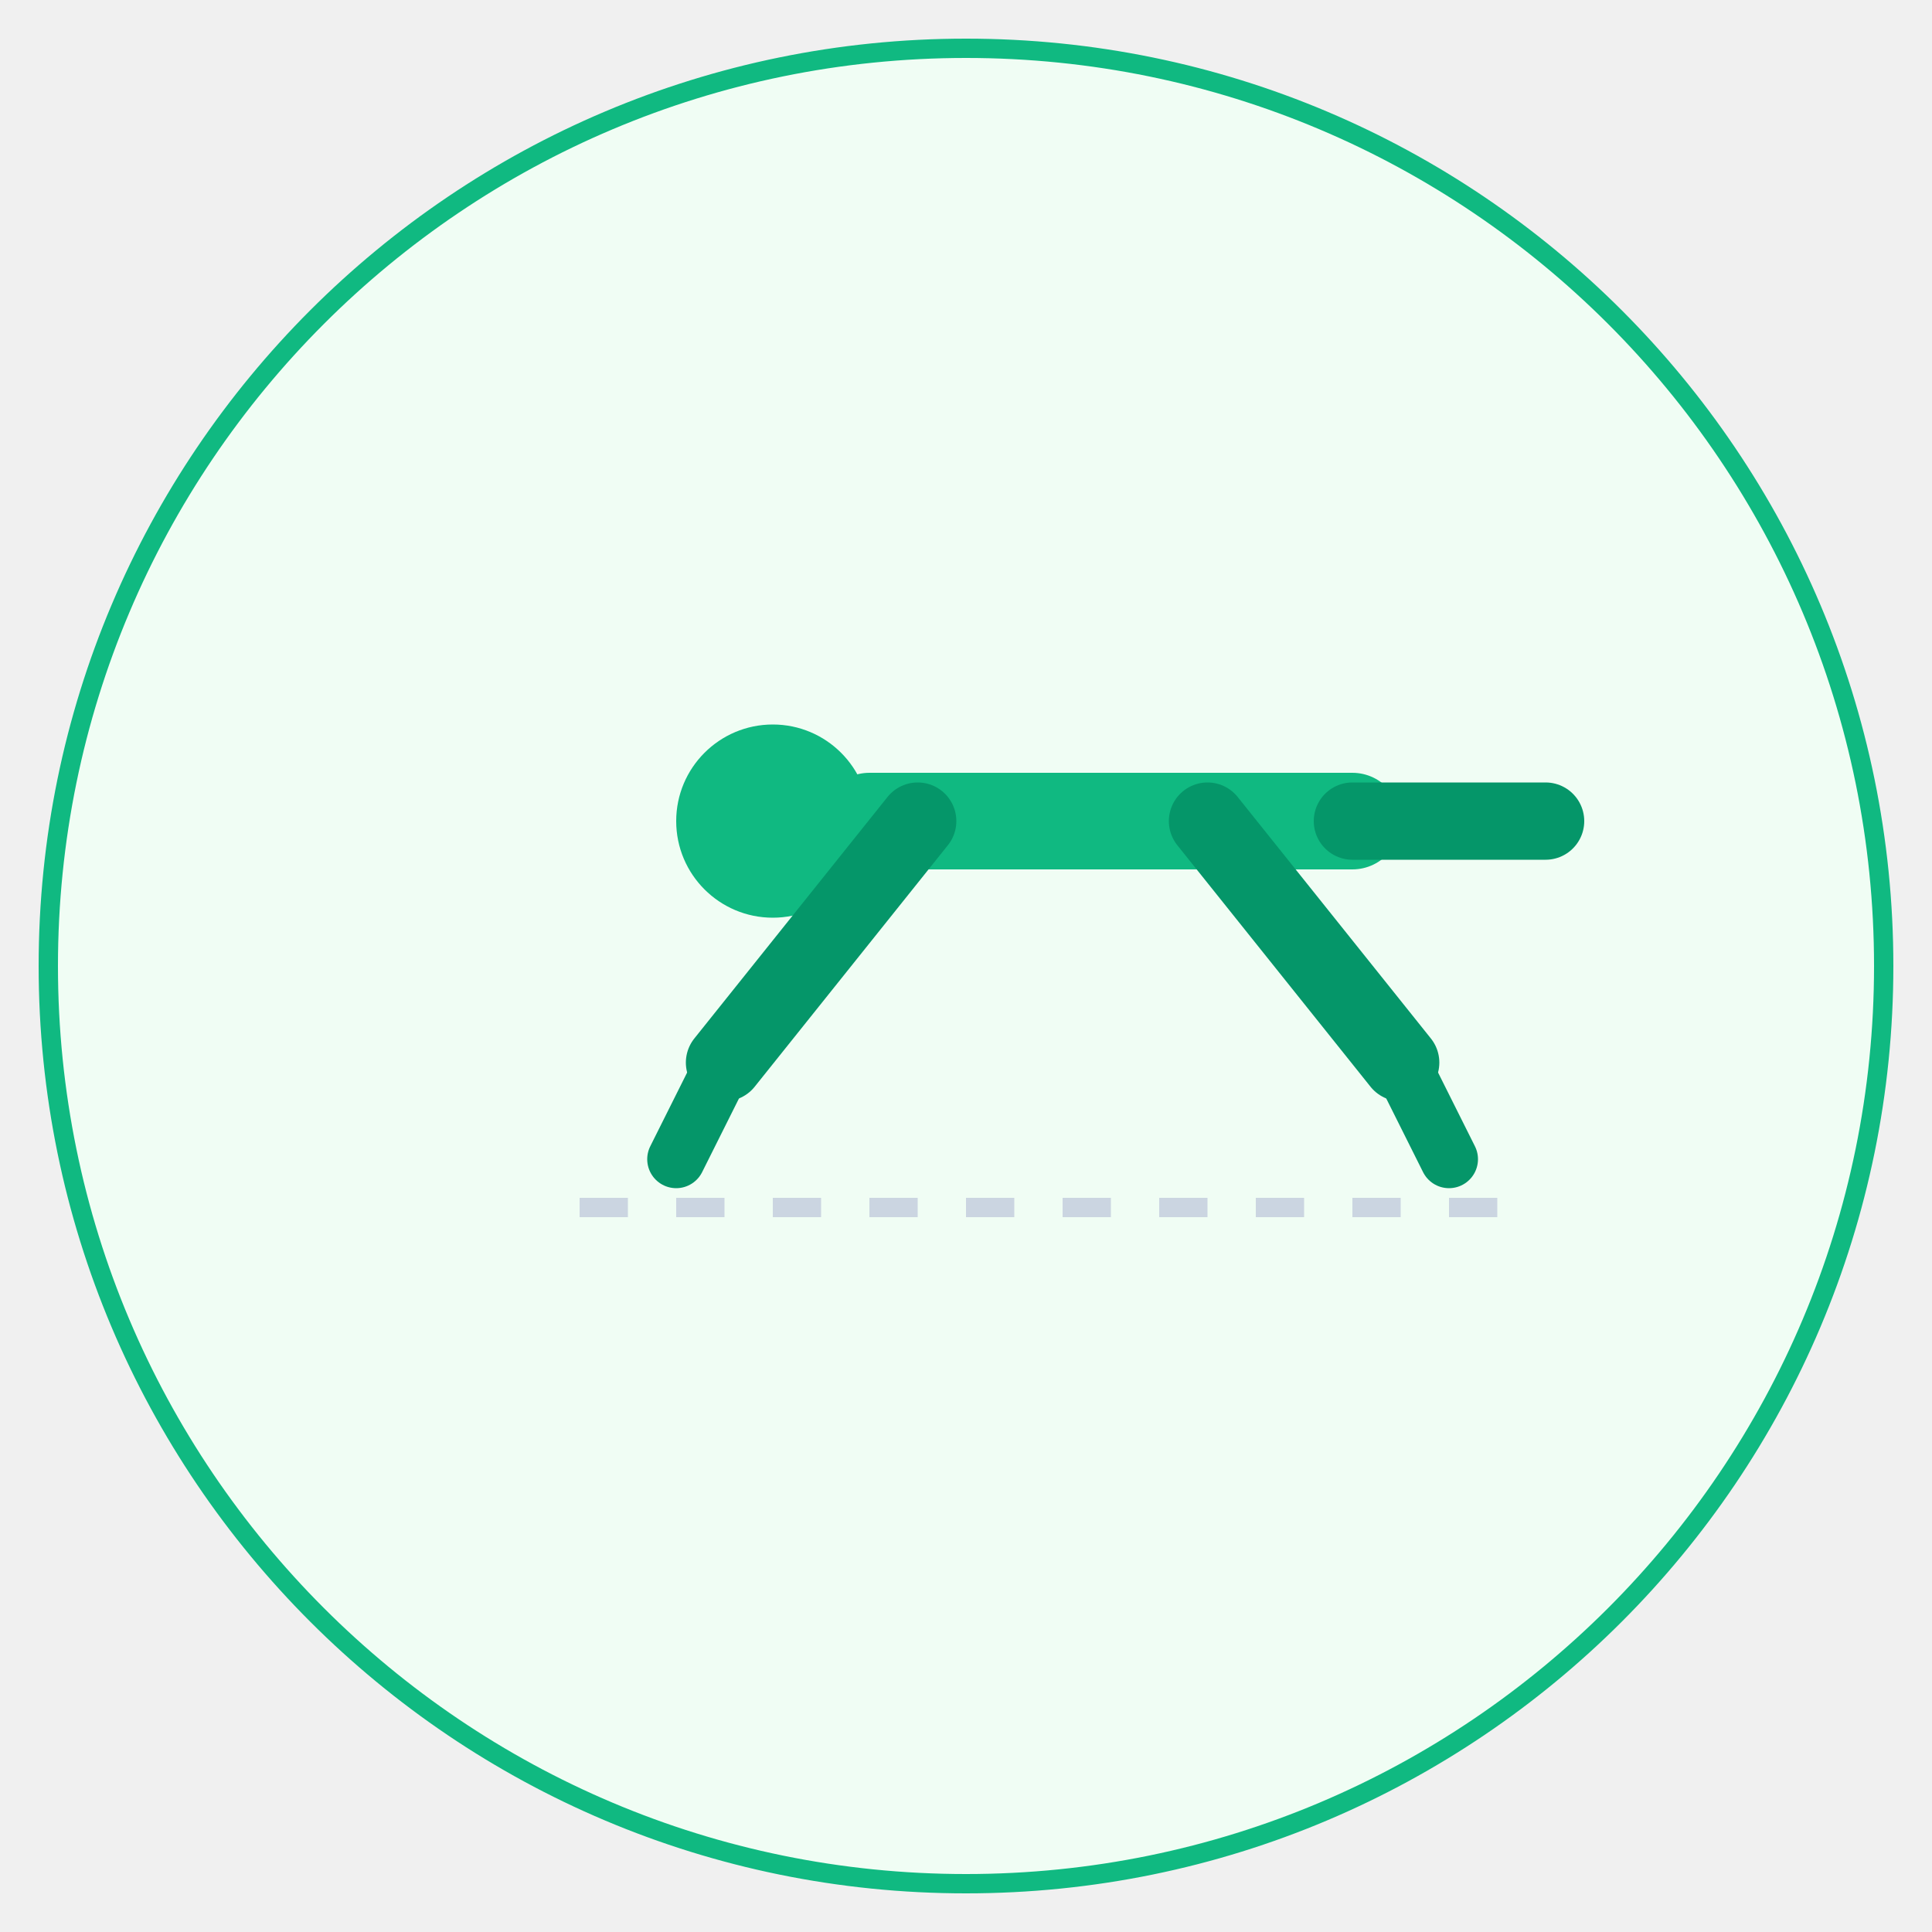
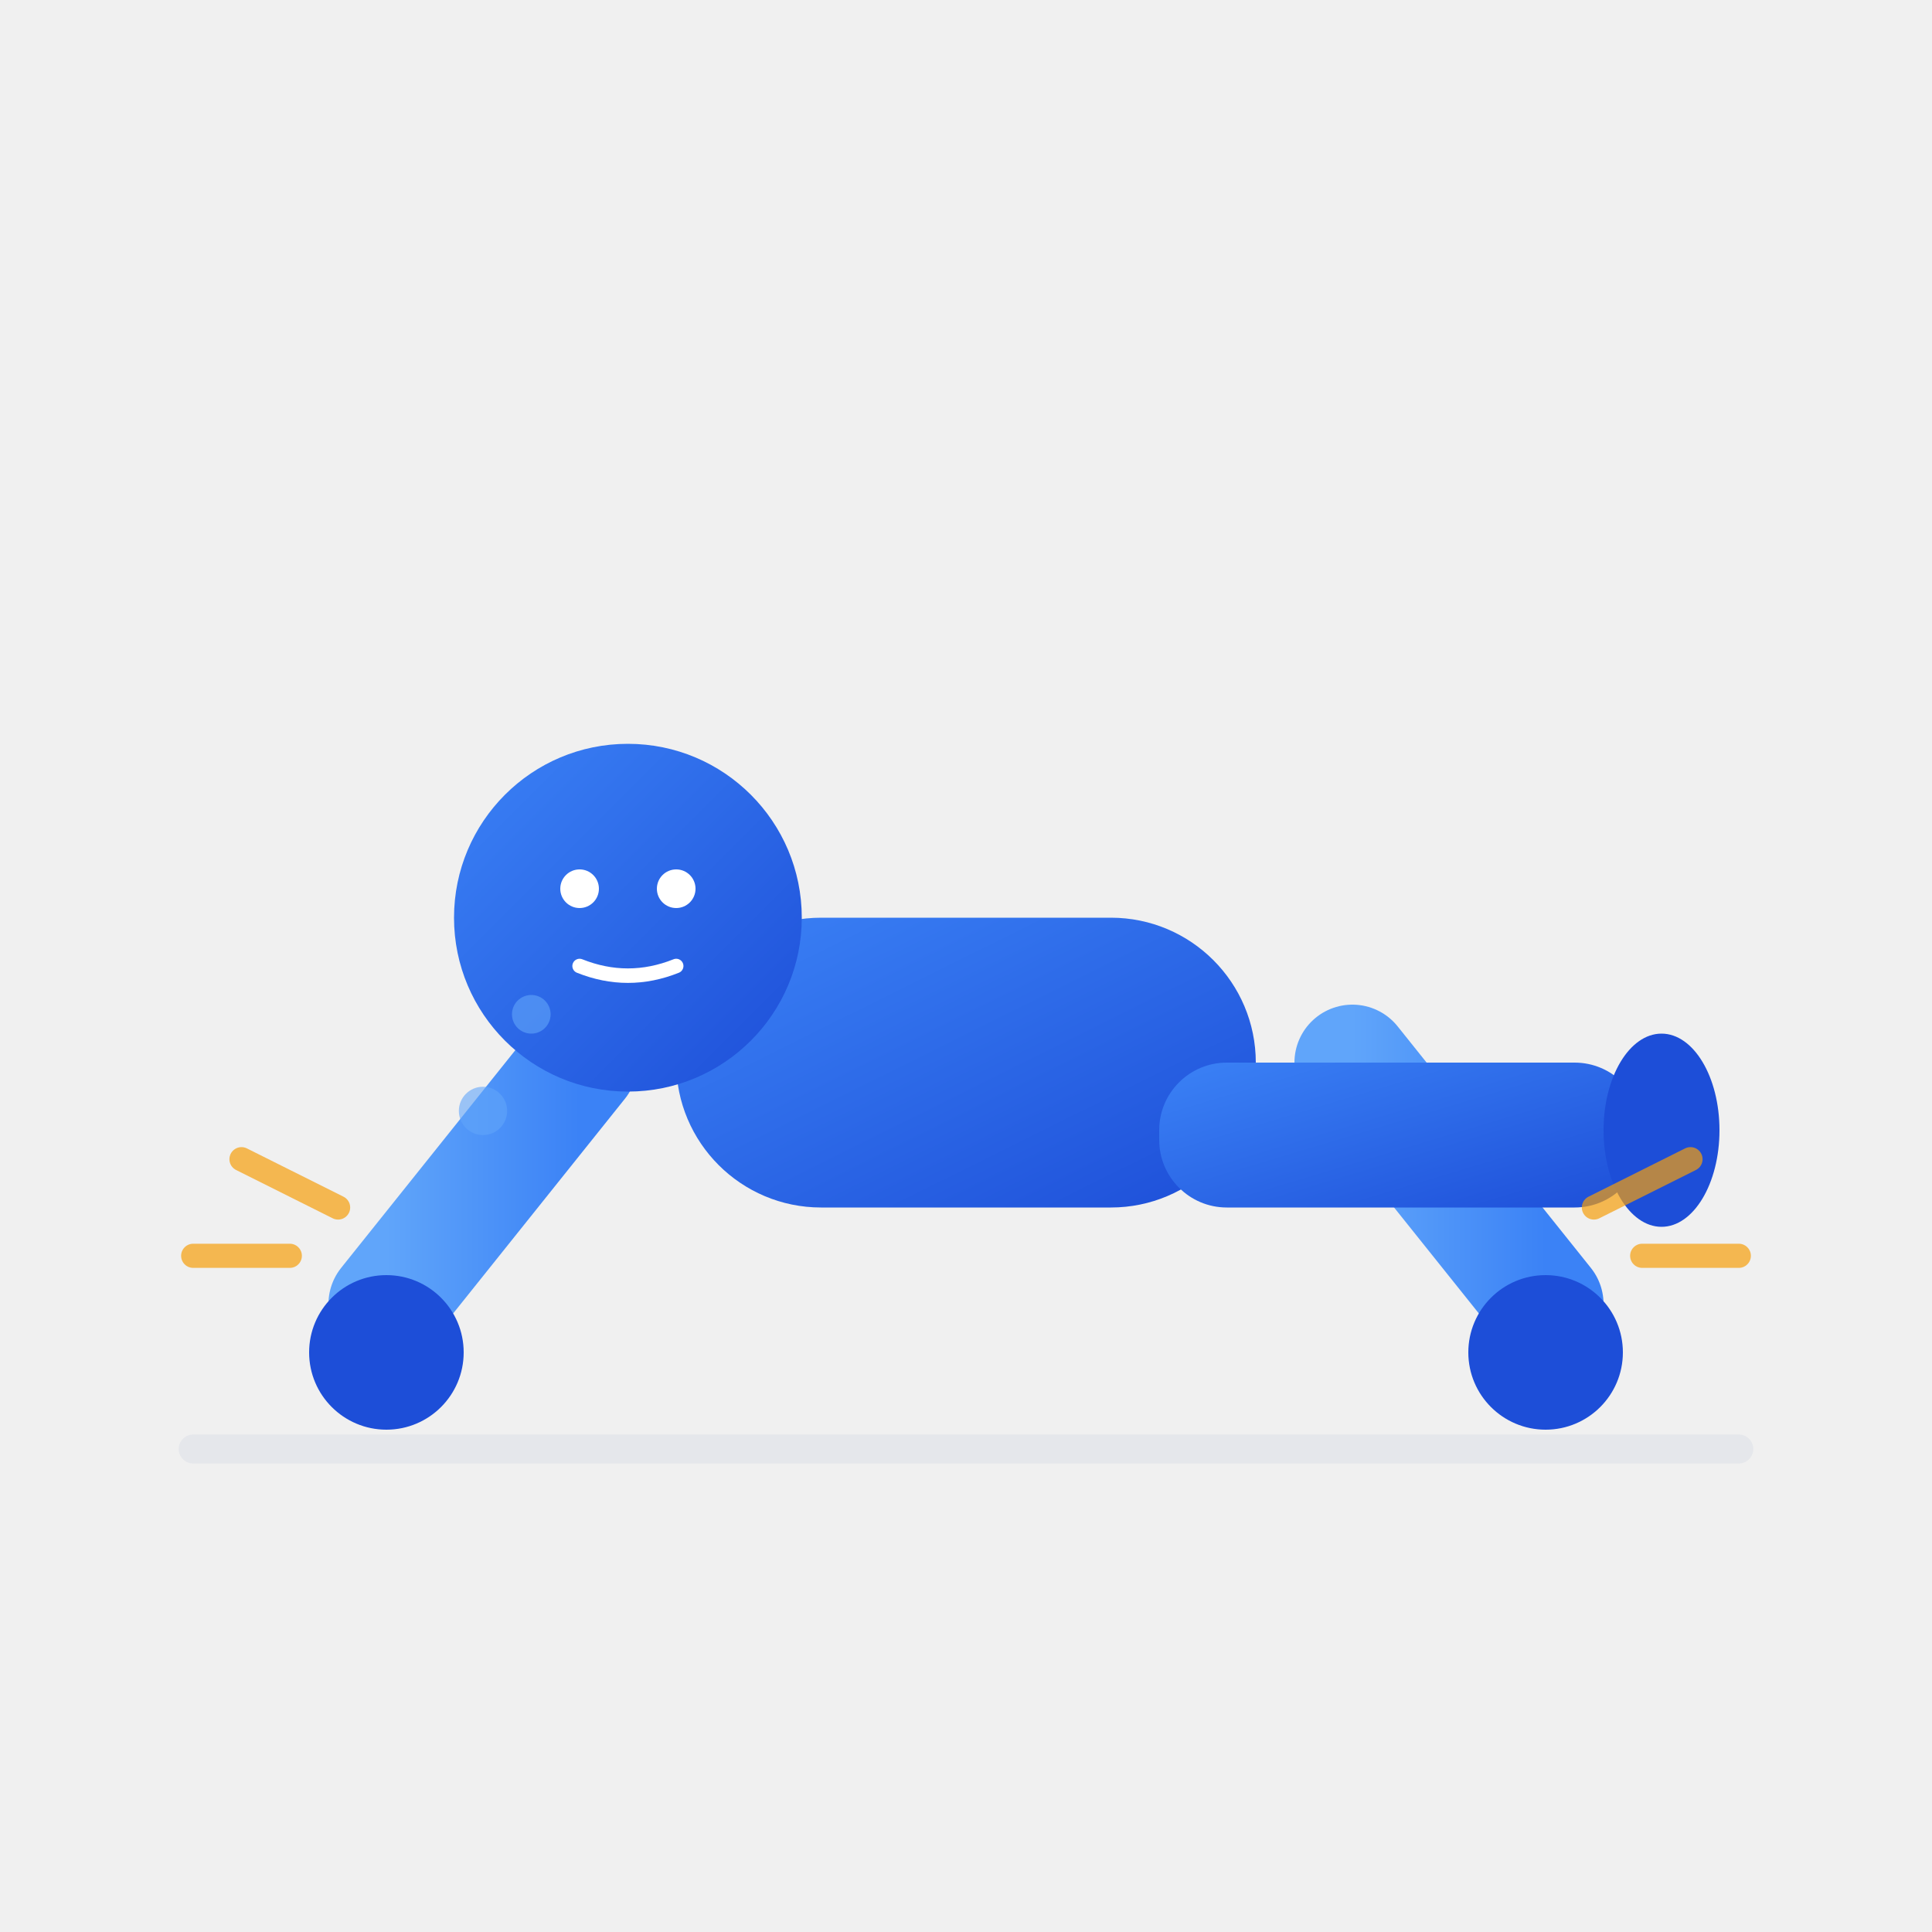
- <svg xmlns="http://www.w3.org/2000/svg" viewBox="0 0 200 200" fill="none">
-   <circle cx="100" cy="100" r="95" fill="#f0fdf4" stroke="#10b981" stroke-width="2" />
-   <circle cx="80" cy="85" r="10" fill="#10b981" />
-   <path d="M 90 85 L 140 85" stroke="#10b981" stroke-width="10" stroke-linecap="round" />
-   <path d="M 95 85 L 75 110" stroke="#059669" stroke-width="8" stroke-linecap="round" />
-   <path d="M 75 110 L 70 120" stroke="#059669" stroke-width="6" stroke-linecap="round" />
-   <path d="M 125 85 L 145 110" stroke="#059669" stroke-width="8" stroke-linecap="round" />
-   <path d="M 145 110 L 150 120" stroke="#059669" stroke-width="6" stroke-linecap="round" />
-   <path d="M 140 85 L 160 85" stroke="#059669" stroke-width="8" stroke-linecap="round" />
-   <line x1="60" y1="125" x2="160" y2="125" stroke="#cbd5e1" stroke-width="2" stroke-dasharray="5,5" />
+ <svg xmlns="http://www.w3.org/2000/svg" viewBox="0 0 200 200">
+   <defs>
+     <linearGradient id="pushup-body" x1="0%" y1="0%" x2="100%" y2="100%">
+       <stop offset="0%" style="stop-color:#3b82f6;stop-opacity:1" />
+       <stop offset="100%" style="stop-color:#1d4ed8;stop-opacity:1" />
+     </linearGradient>
+     <linearGradient id="pushup-accent" x1="0%" y1="0%" x2="100%" y2="0%">
+       <stop offset="0%" style="stop-color:#60a5fa;stop-opacity:1" />
+       <stop offset="100%" style="stop-color:#3b82f6;stop-opacity:1" />
+     </linearGradient>
+   </defs>
+   <line x1="20" y1="150" x2="180" y2="150" stroke="#e5e7eb" stroke-width="3" stroke-linecap="round" />
+   <path d="M 60 110 L 40 135" stroke="url(#pushup-accent)" stroke-width="12" stroke-linecap="round" fill="none" />
+   <circle cx="40" cy="140" r="8" fill="#1d4ed8" />
+   <path d="M 140 110 L 160 135" stroke="url(#pushup-accent)" stroke-width="12" stroke-linecap="round" fill="none" />
+   <circle cx="160" cy="140" r="8" fill="#1d4ed8" />
+   <rect x="70" y="95" width="60" height="30" rx="15" fill="url(#pushup-body)" />
+   <rect x="120" y="110" width="50" height="15" rx="7" fill="url(#pushup-body)" />
+   <ellipse cx="172" cy="117" rx="6" ry="10" fill="#1d4ed8" />
+   <circle cx="65" cy="95" r="18" fill="url(#pushup-body)" />
+   <circle cx="60" cy="92" r="2" fill="#fff" />
+   <circle cx="70" cy="92" r="2" fill="#fff" />
+   <path d="M 60 100 Q 65 102 70 100" stroke="#fff" stroke-width="1.5" stroke-linecap="round" fill="none" />
+   <circle cx="55" cy="105" r="2" fill="#60a5fa" opacity="0.6" />
+   <circle cx="50" cy="115" r="2.5" fill="#60a5fa" opacity="0.6" />
+   <path d="M 35 125 L 25 120" stroke="#f59e0b" stroke-width="2.5" stroke-linecap="round" opacity="0.7" />
+   <path d="M 30 130 L 20 130" stroke="#f59e0b" stroke-width="2.5" stroke-linecap="round" opacity="0.7" />
+   <path d="M 165 125 L 175 120" stroke="#f59e0b" stroke-width="2.5" stroke-linecap="round" opacity="0.7" />
+   <path d="M 170 130 L 180 130" stroke="#f59e0b" stroke-width="2.5" stroke-linecap="round" opacity="0.7" />
</svg>
